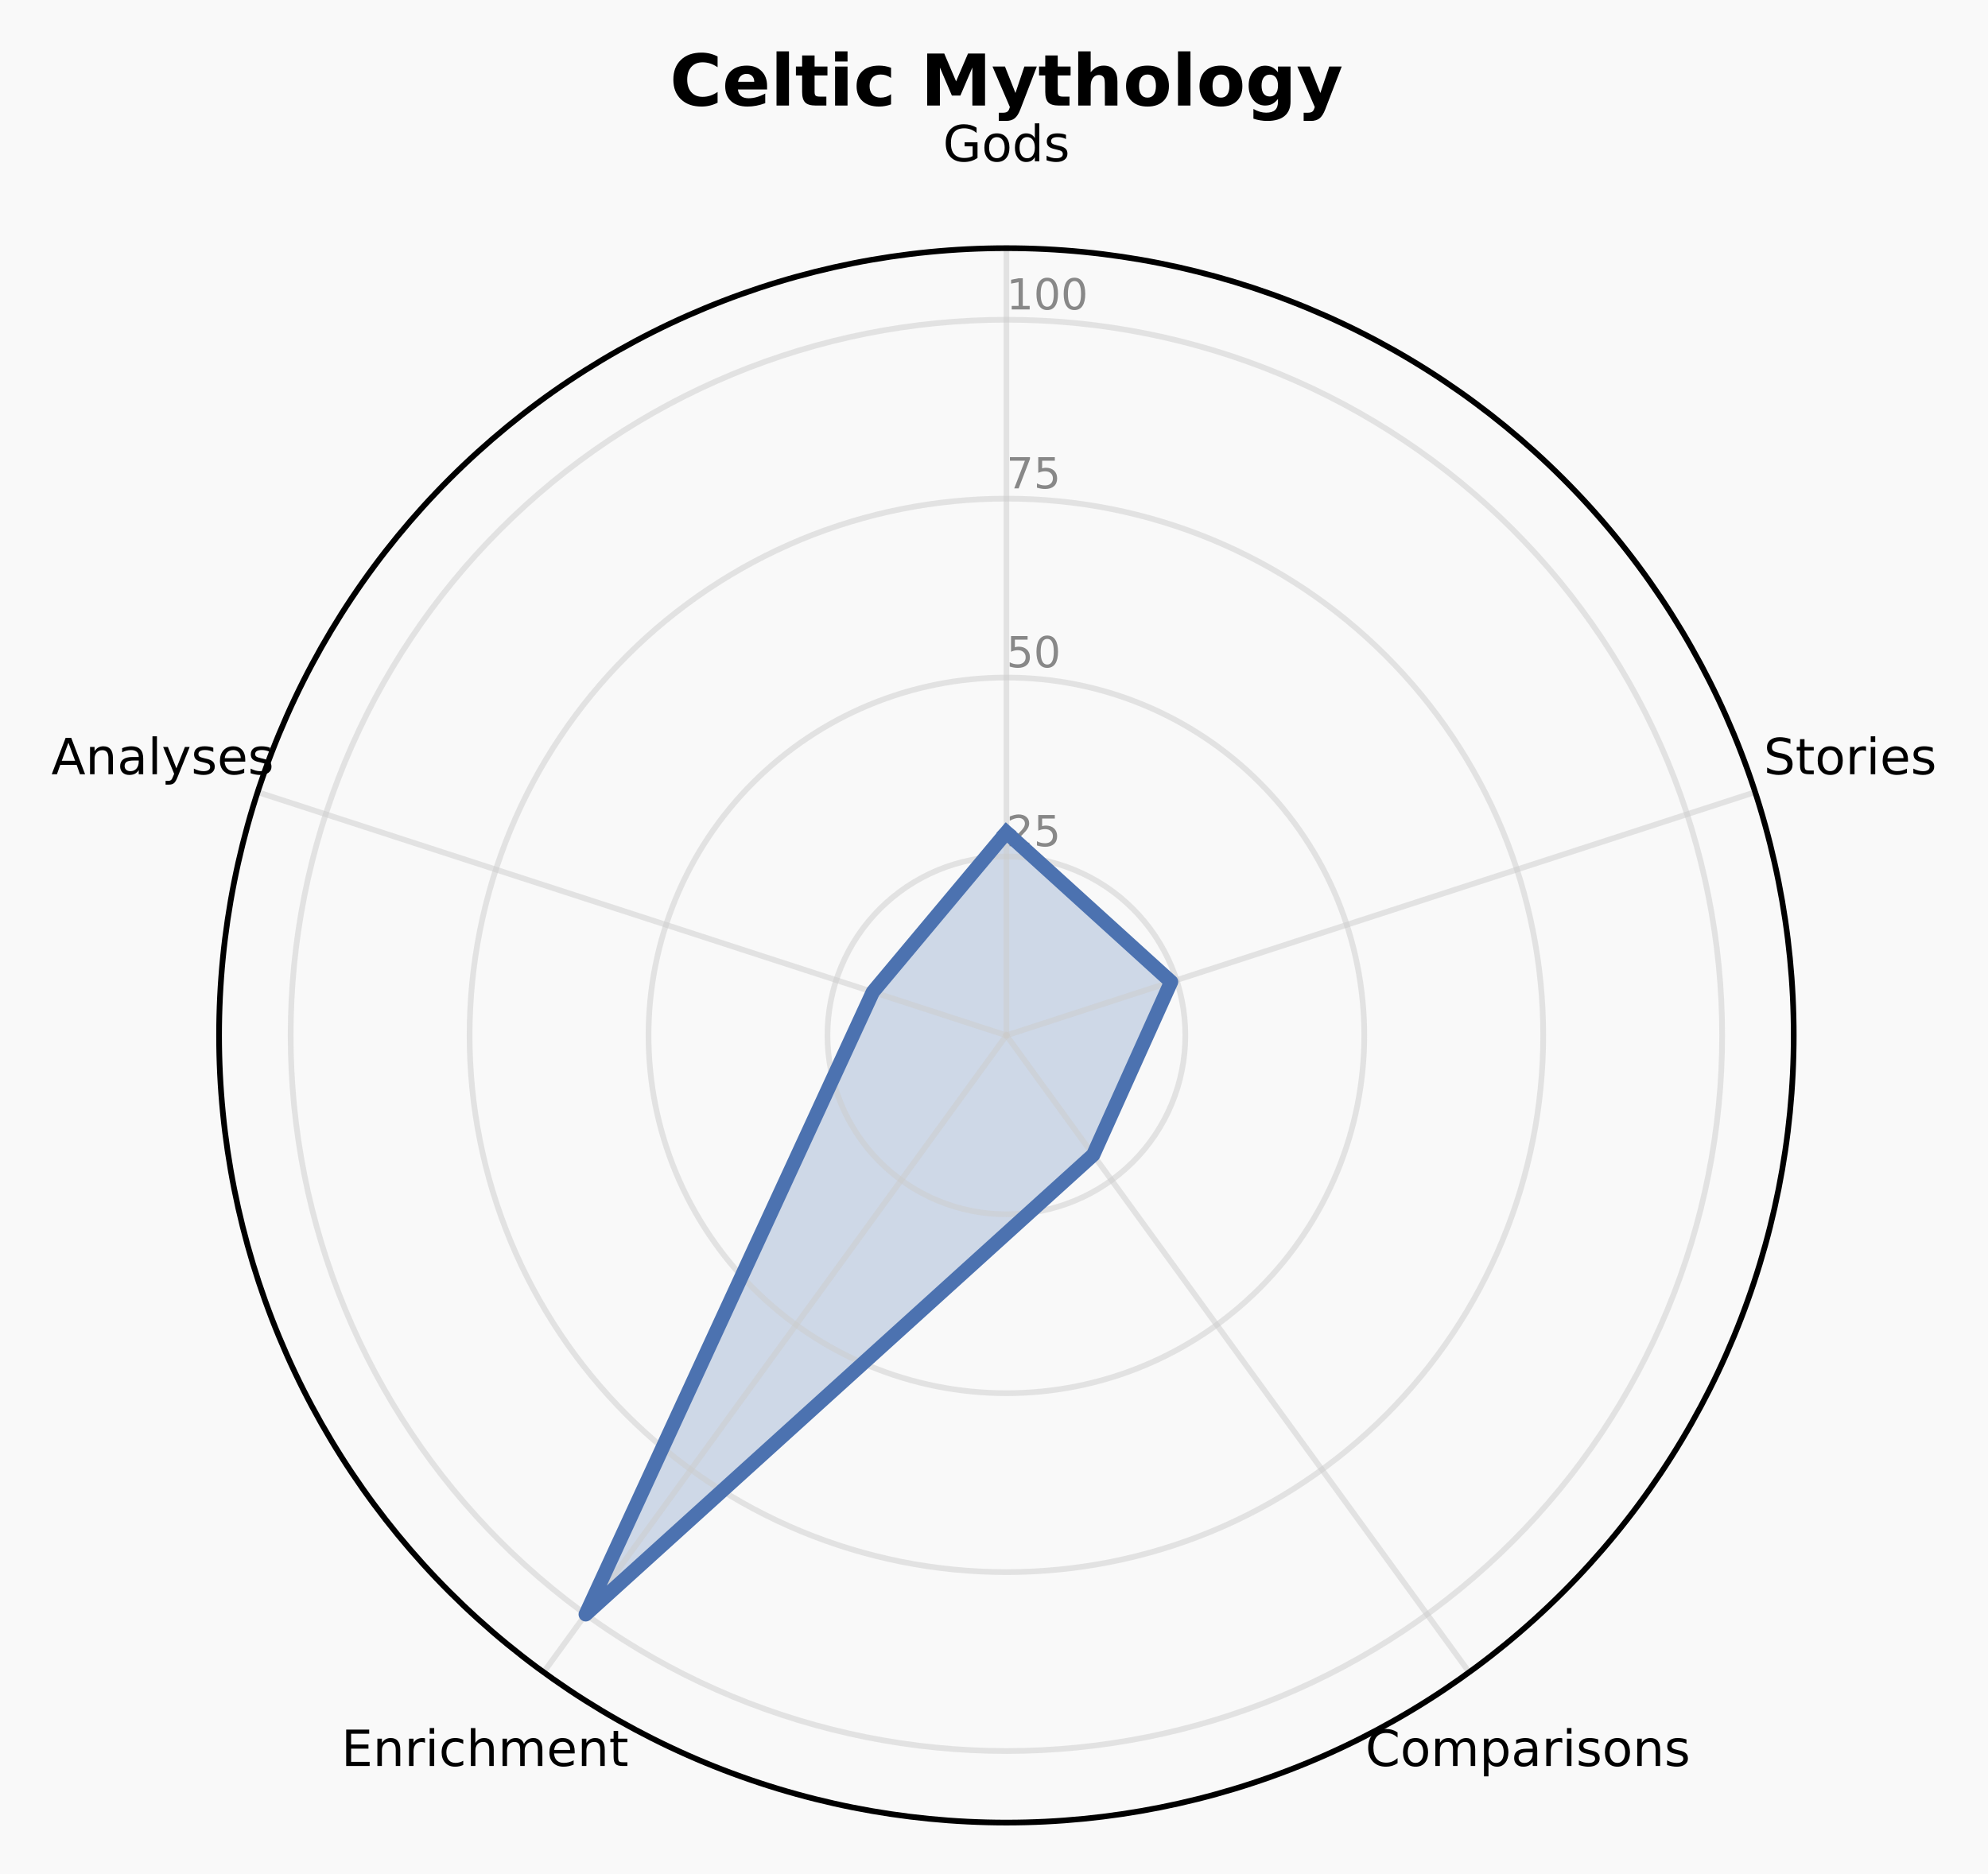
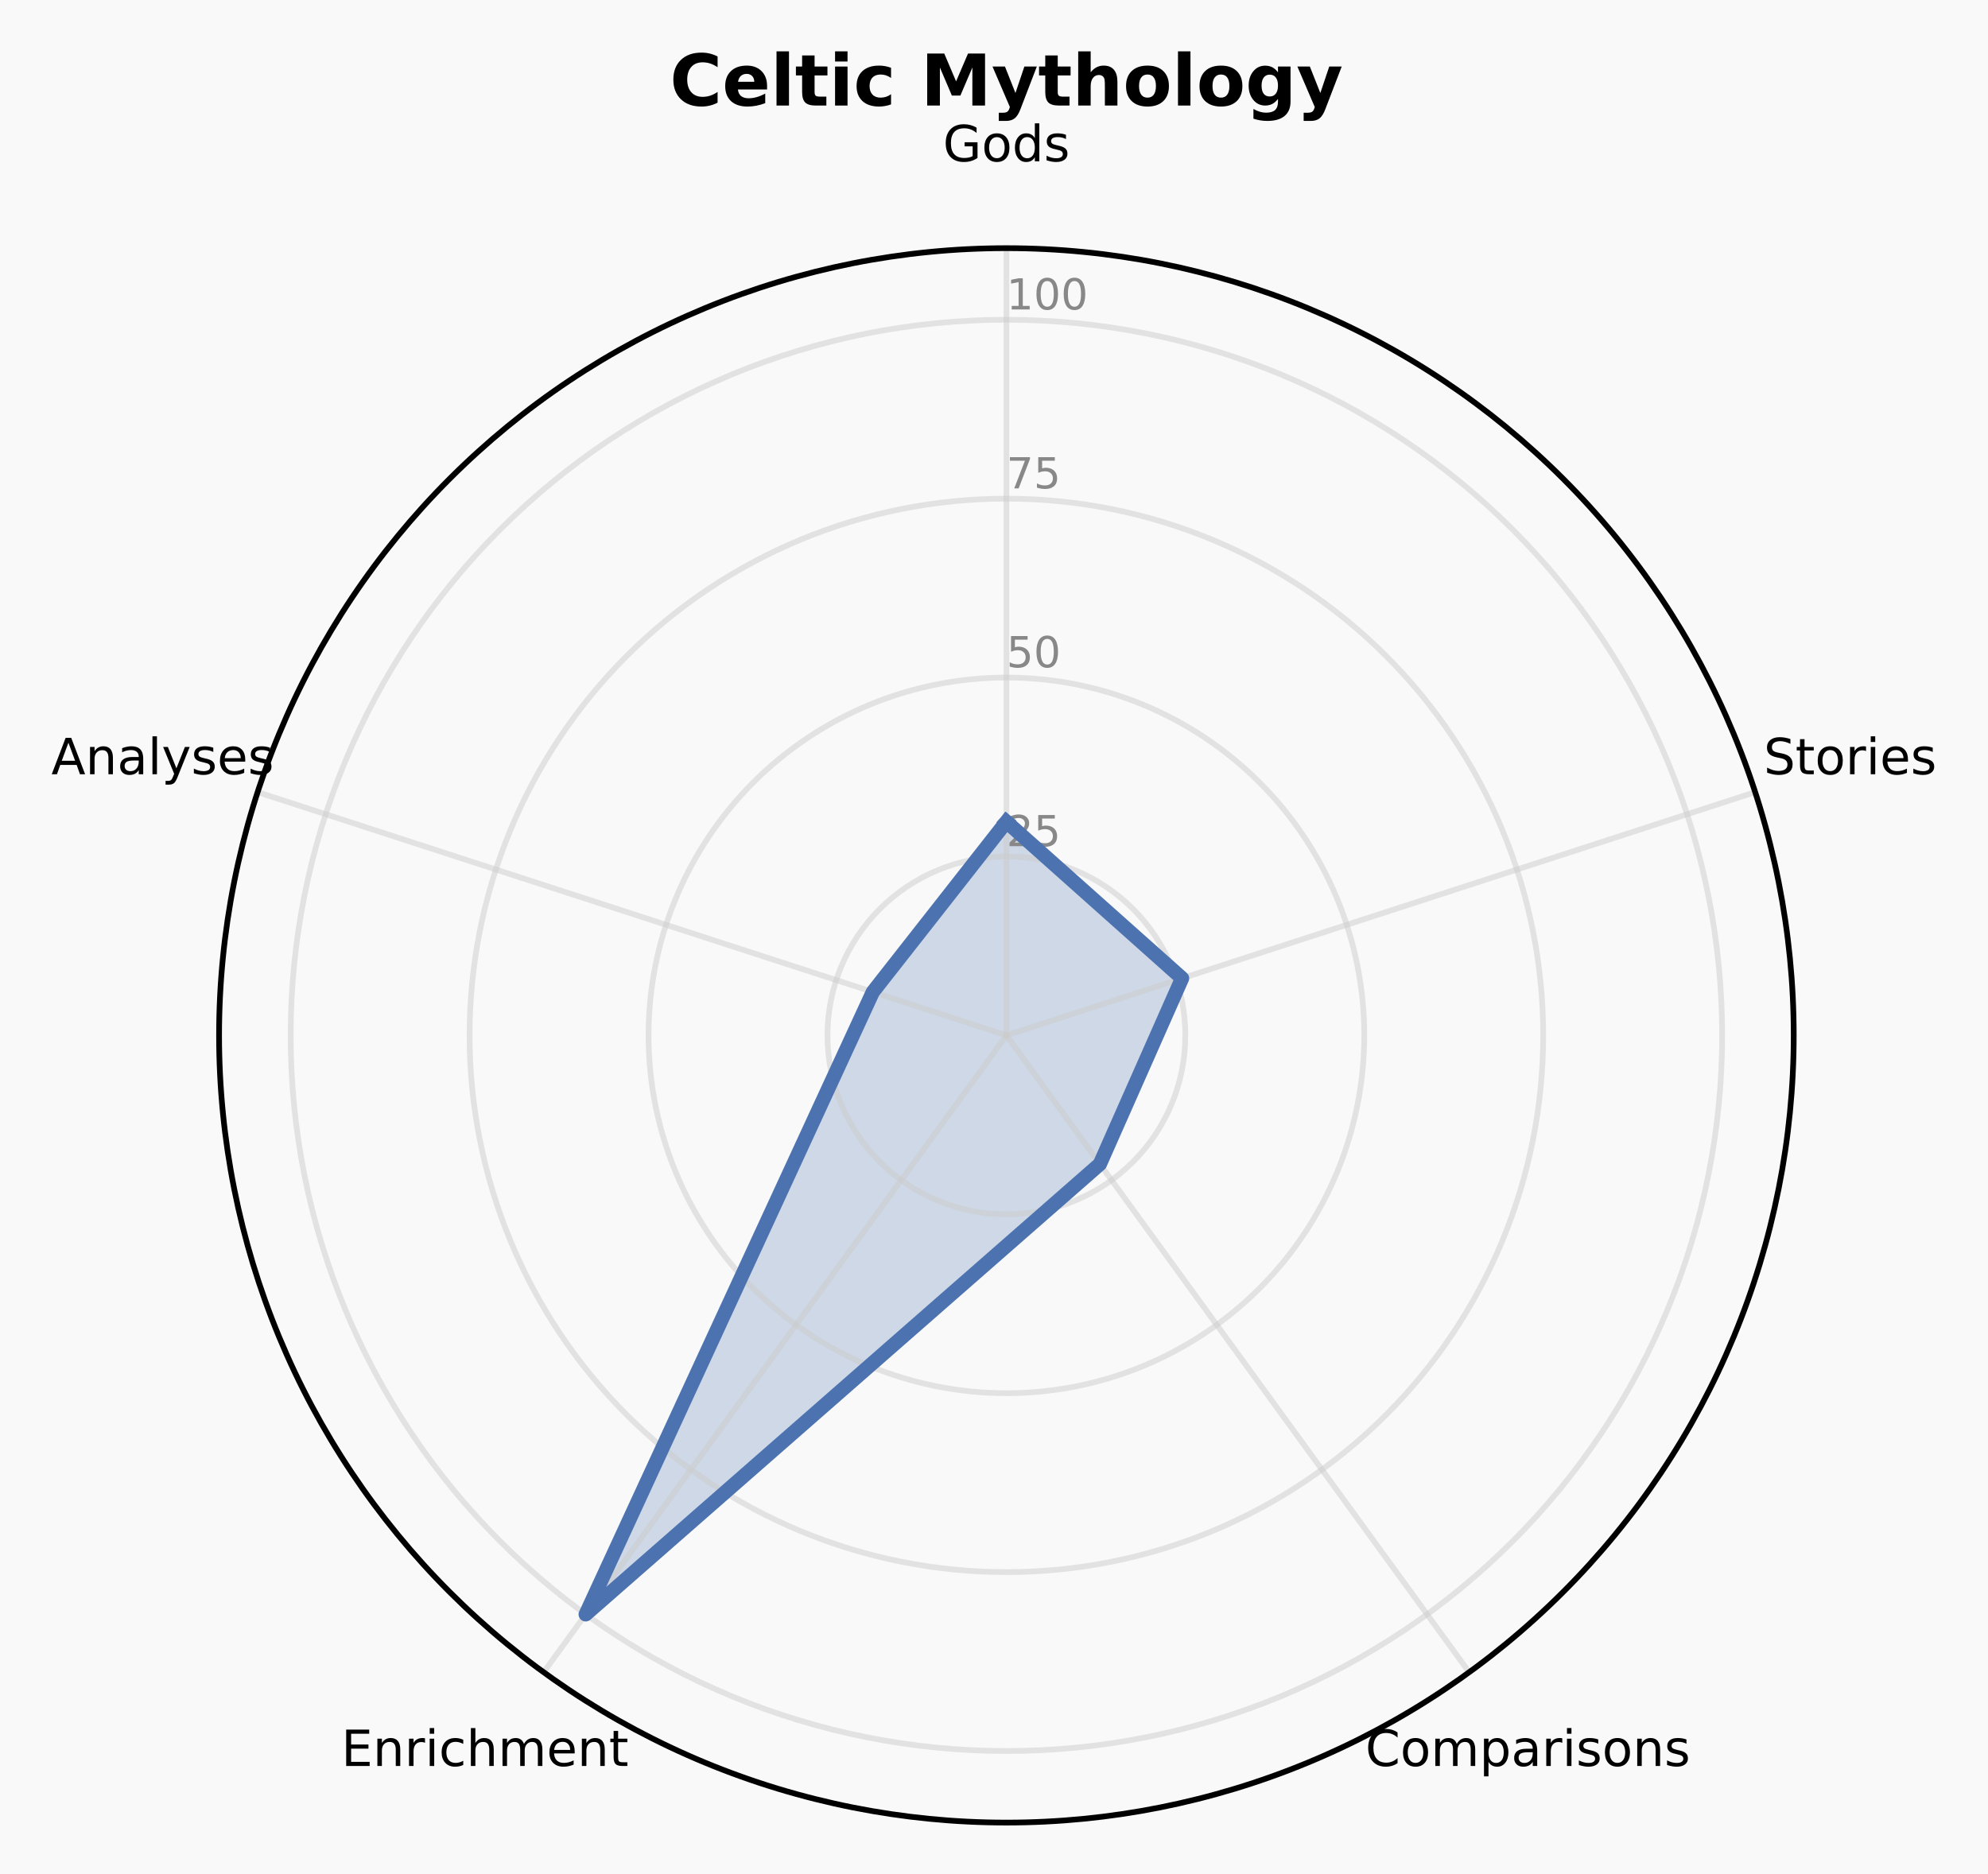
<svg xmlns="http://www.w3.org/2000/svg" xmlns:xlink="http://www.w3.org/1999/xlink" width="278.709pt" height="262.758pt" viewBox="0 0 278.709 262.758" version="1.1">
  <defs>
    <style type="text/css">*{stroke-linejoin: round; stroke-linecap: butt}</style>
  </defs>
  <g id="figure_1">
    <g id="patch_1">
      <path d="M 0 262.758  L 278.709 262.758  L 278.709 0  L 0 0  z " style="fill: #f9f9f9" />
    </g>
    <g id="axes_1">
      <g id="patch_2">
        <path d="M 251.473 145.178  C 251.473 130.683 248.618 116.329 243.071 102.938  C 237.524 89.546 229.393 77.377 219.143 67.128  C 208.894 56.878 196.725 48.748 183.334 43.201  C 169.942 37.654 155.588 34.798 141.093 34.798  C 126.598 34.798 112.244 37.654 98.853 43.201  C 85.461 48.748 73.293 56.878 63.043 67.128  C 52.794 77.377 44.663 89.546 39.116 102.938  C 33.569 116.329 30.714 130.683 30.714 145.178  C 30.714 159.673 33.569 174.027 39.116 187.418  C 44.663 200.81 52.794 212.979 63.043 223.228  C 73.293 233.478 85.461 241.609 98.853 247.155  C 112.244 252.702 126.598 255.558 141.093 255.558  C 155.588 255.558 169.942 252.702 183.334 247.155  C 196.725 241.609 208.894 233.478 219.143 223.228  C 229.393 212.979 237.524 200.81 243.071 187.418  C 248.618 174.027 251.473 159.673 251.473 145.178  M 141.093 145.178  C 141.093 145.178 141.093 145.178 141.093 145.178  C 141.093 145.178 141.093 145.178 141.093 145.178  C 141.093 145.178 141.093 145.178 141.093 145.178  C 141.093 145.178 141.093 145.178 141.093 145.178  C 141.093 145.178 141.093 145.178 141.093 145.178  C 141.093 145.178 141.093 145.178 141.093 145.178  C 141.093 145.178 141.093 145.178 141.093 145.178  C 141.093 145.178 141.093 145.178 141.093 145.178  C 141.093 145.178 141.093 145.178 141.093 145.178  C 141.093 145.178 141.093 145.178 141.093 145.178  C 141.093 145.178 141.093 145.178 141.093 145.178  C 141.093 145.178 141.093 145.178 141.093 145.178  C 141.093 145.178 141.093 145.178 141.093 145.178  C 141.093 145.178 141.093 145.178 141.093 145.178  C 141.093 145.178 141.093 145.178 141.093 145.178  C 141.093 145.178 141.093 145.178 141.093 145.178  z " style="fill: #f9f9f9" />
      </g>
      <g id="patch_3">
-         <path d="M 141.093 116.722  L 164.182 137.676  L 153.264 161.93  L 82.112 226.359  L 122.369 139.094  z " clip-path="url(#paa32544753)" style="fill: #4c72b0; opacity: 0.25; stroke: #4c72b0; stroke-linejoin: miter" />
+         <path d="M 141.093 115.224  L 165.721 137.176  L 154.2 163.218  L 82.112 226.359  L 122.369 139.094  z " clip-path="url(#pdf7da9b16b)" style="fill: #4c72b0; opacity: 0.25; stroke: #4c72b0; stroke-linejoin: miter" />
      </g>
      <g id="matplotlib.axis_1">
        <g id="xtick_1">
          <g id="line2d_1">
-             <path d="M 141.093 145.178  L 141.093 34.798  " clip-path="url(#paa32544753)" style="fill: none; stroke: #cccccc; stroke-opacity: 0.5; stroke-width: 0.8; stroke-linecap: square" />
+             <path d="M 141.093 145.178  L 141.093 34.798  " clip-path="url(#pdf7da9b16b)" style="fill: none; stroke: #cccccc; stroke-opacity: 0.5; stroke-width: 0.8; stroke-linecap: square" />
          </g>
          <g id="text_1">
            <g transform="translate(132.1945 22.61707) scale(0.07 -0.07)">
              <defs>
                <path id="DejaVuSans-2a" d="M 3809 666  L 3809 1919  L 2778 1919  L 2778 2438  L 4434 2438  L 4434 434  Q 4069 175 3628 42  Q 3188 -91 2688 -91  Q 1594 -91 976 548  Q 359 1188 359 2328  Q 359 3472 976 4111  Q 1594 4750 2688 4750  Q 3144 4750 3555 4637  Q 3966 4525 4313 4306  L 4313 3634  Q 3963 3931 3569 4081  Q 3175 4231 2741 4231  Q 1884 4231 1454 3753  Q 1025 3275 1025 2328  Q 1025 1384 1454 906  Q 1884 428 2741 428  Q 3075 428 3337 486  Q 3600 544 3809 666  z " transform="scale(0.015625)" />
                <path id="DejaVuSans-52" d="M 1959 3097  Q 1497 3097 1228 2736  Q 959 2375 959 1747  Q 959 1119 1226 758  Q 1494 397 1959 397  Q 2419 397 2687 759  Q 2956 1122 2956 1747  Q 2956 2369 2687 2733  Q 2419 3097 1959 3097  z M 1959 3584  Q 2709 3584 3137 3096  Q 3566 2609 3566 1747  Q 3566 888 3137 398  Q 2709 -91 1959 -91  Q 1206 -91 779 398  Q 353 888 353 1747  Q 353 2609 779 3096  Q 1206 3584 1959 3584  z " transform="scale(0.015625)" />
                <path id="DejaVuSans-47" d="M 2906 2969  L 2906 4863  L 3481 4863  L 3481 0  L 2906 0  L 2906 525  Q 2725 213 2448 61  Q 2172 -91 1784 -91  Q 1150 -91 751 415  Q 353 922 353 1747  Q 353 2572 751 3078  Q 1150 3584 1784 3584  Q 2172 3584 2448 3432  Q 2725 3281 2906 2969  z M 947 1747  Q 947 1113 1208 752  Q 1469 391 1925 391  Q 2381 391 2643 752  Q 2906 1113 2906 1747  Q 2906 2381 2643 2742  Q 2381 3103 1925 3103  Q 1469 3103 1208 2742  Q 947 2381 947 1747  z " transform="scale(0.015625)" />
                <path id="DejaVuSans-56" d="M 2834 3397  L 2834 2853  Q 2591 2978 2328 3040  Q 2066 3103 1784 3103  Q 1356 3103 1142 2972  Q 928 2841 928 2578  Q 928 2378 1081 2264  Q 1234 2150 1697 2047  L 1894 2003  Q 2506 1872 2764 1633  Q 3022 1394 3022 966  Q 3022 478 2636 193  Q 2250 -91 1575 -91  Q 1294 -91 989 -36  Q 684 19 347 128  L 347 722  Q 666 556 975 473  Q 1284 391 1588 391  Q 1994 391 2212 530  Q 2431 669 2431 922  Q 2431 1156 2273 1281  Q 2116 1406 1581 1522  L 1381 1569  Q 847 1681 609 1914  Q 372 2147 372 2553  Q 372 3047 722 3315  Q 1072 3584 1716 3584  Q 2034 3584 2315 3537  Q 2597 3491 2834 3397  z " transform="scale(0.015625)" />
              </defs>
              <use xlink:href="#DejaVuSans-2a" />
              <use xlink:href="#DejaVuSans-52" transform="translate(77.48438 0)" />
              <use xlink:href="#DejaVuSans-47" transform="translate(138.6719 0)" />
              <use xlink:href="#DejaVuSans-56" transform="translate(202.1562 0)" />
            </g>
          </g>
        </g>
        <g id="xtick_2">
          <g id="line2d_2">
-             <path d="M 141.093 145.178  L 246.07 111.069  " clip-path="url(#paa32544753)" style="fill: none; stroke: #cccccc; stroke-opacity: 0.5; stroke-width: 0.8; stroke-linecap: square" />
+             <path d="M 141.093 145.178  L 246.07 111.069  " clip-path="url(#pdf7da9b16b)" style="fill: none; stroke: #cccccc; stroke-opacity: 0.5; stroke-width: 0.8; stroke-linecap: square" />
          </g>
          <g id="text_2">
            <g transform="translate(247.2616 108.5613) scale(0.07 -0.07)">
              <defs>
                <path id="DejaVuSans-36" d="M 3425 4513  L 3425 3897  Q 3066 4069 2747 4153  Q 2428 4238 2131 4238  Q 1616 4238 1336 4038  Q 1056 3838 1056 3469  Q 1056 3159 1242 3001  Q 1428 2844 1947 2747  L 2328 2669  Q 3034 2534 3370 2195  Q 3706 1856 3706 1288  Q 3706 609 3251 259  Q 2797 -91 1919 -91  Q 1588 -91 1214 -16  Q 841 59 441 206  L 441 856  Q 825 641 1194 531  Q 1563 422 1919 422  Q 2459 422 2753 634  Q 3047 847 3047 1241  Q 3047 1584 2836 1778  Q 2625 1972 2144 2069  L 1759 2144  Q 1053 2284 737 2584  Q 422 2884 422 3419  Q 422 4038 858 4394  Q 1294 4750 2059 4750  Q 2388 4750 2728 4690  Q 3069 4631 3425 4513  z " transform="scale(0.015625)" />
                <path id="DejaVuSans-57" d="M 1172 4494  L 1172 3500  L 2356 3500  L 2356 3053  L 1172 3053  L 1172 1153  Q 1172 725 1289 603  Q 1406 481 1766 481  L 2356 481  L 2356 0  L 1766 0  Q 1100 0 847 248  Q 594 497 594 1153  L 594 3053  L 172 3053  L 172 3500  L 594 3500  L 594 4494  L 1172 4494  z " transform="scale(0.015625)" />
                <path id="DejaVuSans-55" d="M 2631 2963  Q 2534 3019 2420 3045  Q 2306 3072 2169 3072  Q 1681 3072 1420 2755  Q 1159 2438 1159 1844  L 1159 0  L 581 0  L 581 3500  L 1159 3500  L 1159 2956  Q 1341 3275 1631 3429  Q 1922 3584 2338 3584  Q 2397 3584 2469 3576  Q 2541 3569 2628 3553  L 2631 2963  z " transform="scale(0.015625)" />
                <path id="DejaVuSans-4c" d="M 603 3500  L 1178 3500  L 1178 0  L 603 0  L 603 3500  z M 603 4863  L 1178 4863  L 1178 4134  L 603 4134  L 603 4863  z " transform="scale(0.015625)" />
                <path id="DejaVuSans-48" d="M 3597 1894  L 3597 1613  L 953 1613  Q 991 1019 1311 708  Q 1631 397 2203 397  Q 2534 397 2845 478  Q 3156 559 3463 722  L 3463 178  Q 3153 47 2828 -22  Q 2503 -91 2169 -91  Q 1331 -91 842 396  Q 353 884 353 1716  Q 353 2575 817 3079  Q 1281 3584 2069 3584  Q 2775 3584 3186 3129  Q 3597 2675 3597 1894  z M 3022 2063  Q 3016 2534 2758 2815  Q 2500 3097 2075 3097  Q 1594 3097 1305 2825  Q 1016 2553 972 2059  L 3022 2063  z " transform="scale(0.015625)" />
              </defs>
              <use xlink:href="#DejaVuSans-36" />
              <use xlink:href="#DejaVuSans-57" transform="translate(63.48438 0)" />
              <use xlink:href="#DejaVuSans-52" transform="translate(102.6875 0)" />
              <use xlink:href="#DejaVuSans-55" transform="translate(163.875 0)" />
              <use xlink:href="#DejaVuSans-4c" transform="translate(204.9844 0)" />
              <use xlink:href="#DejaVuSans-48" transform="translate(232.7656 0)" />
              <use xlink:href="#DejaVuSans-56" transform="translate(294.2969 0)" />
            </g>
          </g>
        </g>
        <g id="xtick_3">
          <g id="line2d_3">
-             <path d="M 141.093 145.178  L 205.973 234.477  " clip-path="url(#paa32544753)" style="fill: none; stroke: #cccccc; stroke-opacity: 0.5; stroke-width: 0.8; stroke-linecap: square" />
+             <path d="M 141.093 145.178  L 205.973 234.477  " clip-path="url(#pdf7da9b16b)" style="fill: none; stroke: #cccccc; stroke-opacity: 0.5; stroke-width: 0.8; stroke-linecap: square" />
          </g>
          <g id="text_3">
            <g transform="translate(191.4228 247.6219) scale(0.07 -0.07)">
              <defs>
                <path id="DejaVuSans-26" d="M 4122 4306  L 4122 3641  Q 3803 3938 3442 4084  Q 3081 4231 2675 4231  Q 1875 4231 1450 3742  Q 1025 3253 1025 2328  Q 1025 1406 1450 917  Q 1875 428 2675 428  Q 3081 428 3442 575  Q 3803 722 4122 1019  L 4122 359  Q 3791 134 3420 21  Q 3050 -91 2638 -91  Q 1578 -91 968 557  Q 359 1206 359 2328  Q 359 3453 968 4101  Q 1578 4750 2638 4750  Q 3056 4750 3426 4639  Q 3797 4528 4122 4306  z " transform="scale(0.015625)" />
                <path id="DejaVuSans-50" d="M 3328 2828  Q 3544 3216 3844 3400  Q 4144 3584 4550 3584  Q 5097 3584 5394 3201  Q 5691 2819 5691 2113  L 5691 0  L 5113 0  L 5113 2094  Q 5113 2597 4934 2840  Q 4756 3084 4391 3084  Q 3944 3084 3684 2787  Q 3425 2491 3425 1978  L 3425 0  L 2847 0  L 2847 2094  Q 2847 2600 2669 2842  Q 2491 3084 2119 3084  Q 1678 3084 1418 2786  Q 1159 2488 1159 1978  L 1159 0  L 581 0  L 581 3500  L 1159 3500  L 1159 2956  Q 1356 3278 1631 3431  Q 1906 3584 2284 3584  Q 2666 3584 2933 3390  Q 3200 3197 3328 2828  z " transform="scale(0.015625)" />
                <path id="DejaVuSans-53" d="M 1159 525  L 1159 -1331  L 581 -1331  L 581 3500  L 1159 3500  L 1159 2969  Q 1341 3281 1617 3432  Q 1894 3584 2278 3584  Q 2916 3584 3314 3078  Q 3713 2572 3713 1747  Q 3713 922 3314 415  Q 2916 -91 2278 -91  Q 1894 -91 1617 61  Q 1341 213 1159 525  z M 3116 1747  Q 3116 2381 2855 2742  Q 2594 3103 2138 3103  Q 1681 3103 1420 2742  Q 1159 2381 1159 1747  Q 1159 1113 1420 752  Q 1681 391 2138 391  Q 2594 391 2855 752  Q 3116 1113 3116 1747  z " transform="scale(0.015625)" />
                <path id="DejaVuSans-44" d="M 2194 1759  Q 1497 1759 1228 1600  Q 959 1441 959 1056  Q 959 750 1161 570  Q 1363 391 1709 391  Q 2188 391 2477 730  Q 2766 1069 2766 1631  L 2766 1759  L 2194 1759  z M 3341 1997  L 3341 0  L 2766 0  L 2766 531  Q 2569 213 2275 61  Q 1981 -91 1556 -91  Q 1019 -91 701 211  Q 384 513 384 1019  Q 384 1609 779 1909  Q 1175 2209 1959 2209  L 2766 2209  L 2766 2266  Q 2766 2663 2505 2880  Q 2244 3097 1772 3097  Q 1472 3097 1187 3025  Q 903 2953 641 2809  L 641 3341  Q 956 3463 1253 3523  Q 1550 3584 1831 3584  Q 2591 3584 2966 3190  Q 3341 2797 3341 1997  z " transform="scale(0.015625)" />
                <path id="DejaVuSans-51" d="M 3513 2113  L 3513 0  L 2938 0  L 2938 2094  Q 2938 2591 2744 2837  Q 2550 3084 2163 3084  Q 1697 3084 1428 2787  Q 1159 2491 1159 1978  L 1159 0  L 581 0  L 581 3500  L 1159 3500  L 1159 2956  Q 1366 3272 1645 3428  Q 1925 3584 2291 3584  Q 2894 3584 3203 3211  Q 3513 2838 3513 2113  z " transform="scale(0.015625)" />
              </defs>
              <use xlink:href="#DejaVuSans-26" />
              <use xlink:href="#DejaVuSans-52" transform="translate(69.82812 0)" />
              <use xlink:href="#DejaVuSans-50" transform="translate(131.0156 0)" />
              <use xlink:href="#DejaVuSans-53" transform="translate(228.4219 0)" />
              <use xlink:href="#DejaVuSans-44" transform="translate(291.9062 0)" />
              <use xlink:href="#DejaVuSans-55" transform="translate(353.1875 0)" />
              <use xlink:href="#DejaVuSans-4c" transform="translate(394.2969 0)" />
              <use xlink:href="#DejaVuSans-56" transform="translate(422.0781 0)" />
              <use xlink:href="#DejaVuSans-52" transform="translate(474.1719 0)" />
              <use xlink:href="#DejaVuSans-51" transform="translate(535.3594 0)" />
              <use xlink:href="#DejaVuSans-56" transform="translate(598.7344 0)" />
            </g>
          </g>
        </g>
        <g id="xtick_4">
          <g id="line2d_4">
-             <path d="M 141.093 145.178  L 76.214 234.477  " clip-path="url(#paa32544753)" style="fill: none; stroke: #cccccc; stroke-opacity: 0.5; stroke-width: 0.8; stroke-linecap: square" />
+             <path d="M 141.093 145.178  L 76.214 234.477  " clip-path="url(#pdf7da9b16b)" style="fill: none; stroke: #cccccc; stroke-opacity: 0.5; stroke-width: 0.8; stroke-linecap: square" />
          </g>
          <g id="text_4">
            <g transform="translate(47.8483 247.6219) scale(0.07 -0.07)">
              <defs>
                <path id="DejaVuSans-28" d="M 628 4666  L 3578 4666  L 3578 4134  L 1259 4134  L 1259 2753  L 3481 2753  L 3481 2222  L 1259 2222  L 1259 531  L 3634 531  L 3634 0  L 628 0  L 628 4666  z " transform="scale(0.015625)" />
                <path id="DejaVuSans-46" d="M 3122 3366  L 3122 2828  Q 2878 2963 2633 3030  Q 2388 3097 2138 3097  Q 1578 3097 1268 2742  Q 959 2388 959 1747  Q 959 1106 1268 751  Q 1578 397 2138 397  Q 2388 397 2633 464  Q 2878 531 3122 666  L 3122 134  Q 2881 22 2623 -34  Q 2366 -91 2075 -91  Q 1284 -91 818 406  Q 353 903 353 1747  Q 353 2603 823 3093  Q 1294 3584 2113 3584  Q 2378 3584 2631 3529  Q 2884 3475 3122 3366  z " transform="scale(0.015625)" />
                <path id="DejaVuSans-4b" d="M 3513 2113  L 3513 0  L 2938 0  L 2938 2094  Q 2938 2591 2744 2837  Q 2550 3084 2163 3084  Q 1697 3084 1428 2787  Q 1159 2491 1159 1978  L 1159 0  L 581 0  L 581 4863  L 1159 4863  L 1159 2956  Q 1366 3272 1645 3428  Q 1925 3584 2291 3584  Q 2894 3584 3203 3211  Q 3513 2838 3513 2113  z " transform="scale(0.015625)" />
              </defs>
              <use xlink:href="#DejaVuSans-28" />
              <use xlink:href="#DejaVuSans-51" transform="translate(63.1875 0)" />
              <use xlink:href="#DejaVuSans-55" transform="translate(126.5625 0)" />
              <use xlink:href="#DejaVuSans-4c" transform="translate(167.6719 0)" />
              <use xlink:href="#DejaVuSans-46" transform="translate(195.4531 0)" />
              <use xlink:href="#DejaVuSans-4b" transform="translate(250.4375 0)" />
              <use xlink:href="#DejaVuSans-50" transform="translate(313.8125 0)" />
              <use xlink:href="#DejaVuSans-48" transform="translate(411.2188 0)" />
              <use xlink:href="#DejaVuSans-51" transform="translate(472.75 0)" />
              <use xlink:href="#DejaVuSans-57" transform="translate(536.125 0)" />
            </g>
          </g>
        </g>
        <g id="xtick_5">
          <g id="line2d_5">
-             <path d="M 141.093 145.178  L 36.116 111.069  " clip-path="url(#paa32544753)" style="fill: none; stroke: #cccccc; stroke-opacity: 0.5; stroke-width: 0.8; stroke-linecap: square" />
+             <path d="M 141.093 145.178  L 36.116 111.069  " clip-path="url(#pdf7da9b16b)" style="fill: none; stroke: #cccccc; stroke-opacity: 0.5; stroke-width: 0.8; stroke-linecap: square" />
          </g>
          <g id="text_5">
            <g transform="translate(7.2 108.5613) scale(0.07 -0.07)">
              <defs>
                <path id="DejaVuSans-24" d="M 2188 4044  L 1331 1722  L 3047 1722  L 2188 4044  z M 1831 4666  L 2547 4666  L 4325 0  L 3669 0  L 3244 1197  L 1141 1197  L 716 0  L 50 0  L 1831 4666  z " transform="scale(0.015625)" />
                <path id="DejaVuSans-4f" d="M 603 4863  L 1178 4863  L 1178 0  L 603 0  L 603 4863  z " transform="scale(0.015625)" />
                <path id="DejaVuSans-5c" d="M 2059 -325  Q 1816 -950 1584 -1140  Q 1353 -1331 966 -1331  L 506 -1331  L 506 -850  L 844 -850  Q 1081 -850 1212 -737  Q 1344 -625 1503 -206  L 1606 56  L 191 3500  L 800 3500  L 1894 763  L 2988 3500  L 3597 3500  L 2059 -325  z " transform="scale(0.015625)" />
              </defs>
              <use xlink:href="#DejaVuSans-24" />
              <use xlink:href="#DejaVuSans-51" transform="translate(68.40625 0)" />
              <use xlink:href="#DejaVuSans-44" transform="translate(131.7812 0)" />
              <use xlink:href="#DejaVuSans-4f" transform="translate(193.0625 0)" />
              <use xlink:href="#DejaVuSans-5c" transform="translate(220.8438 0)" />
              <use xlink:href="#DejaVuSans-56" transform="translate(280.0312 0)" />
              <use xlink:href="#DejaVuSans-48" transform="translate(332.125 0)" />
              <use xlink:href="#DejaVuSans-56" transform="translate(393.6562 0)" />
            </g>
          </g>
        </g>
      </g>
      <g id="matplotlib.axis_2">
        <g id="ytick_1">
          <g id="line2d_6">
-             <path d="M 141.093 120.092  C 144.388 120.092 147.65 120.741 150.693 122.001  C 153.737 123.262 156.503 125.11 158.832 127.439  C 161.161 129.769 163.009 132.534 164.27 135.578  C 165.531 138.621 166.18 141.884 166.18 145.178  C 166.18 148.472 165.531 151.735 164.27 154.778  C 163.009 157.822 161.161 160.587 158.832 162.917  C 156.503 165.246 153.737 167.094 150.693 168.355  C 147.65 169.615 144.388 170.264 141.093 170.264  C 137.799 170.264 134.537 169.615 131.493 168.355  C 128.45 167.094 125.684 165.246 123.355 162.917  C 121.025 160.587 119.177 157.822 117.917 154.778  C 116.656 151.735 116.007 148.472 116.007 145.178  C 116.007 141.884 116.656 138.621 117.917 135.578  C 119.177 132.534 121.025 129.769 123.355 127.439  C 125.684 125.11 128.45 123.262 131.493 122.001  C 134.537 120.741 137.799 120.092 141.093 120.092  " clip-path="url(#paa32544753)" style="fill: none; stroke: #cccccc; stroke-opacity: 0.5; stroke-width: 0.8; stroke-linecap: square" />
+             <path d="M 141.093 120.092  C 144.388 120.092 147.65 120.741 150.693 122.001  C 153.737 123.262 156.503 125.11 158.832 127.439  C 161.161 129.769 163.009 132.534 164.27 135.578  C 165.531 138.621 166.18 141.884 166.18 145.178  C 166.18 148.472 165.531 151.735 164.27 154.778  C 163.009 157.822 161.161 160.587 158.832 162.917  C 156.503 165.246 153.737 167.094 150.693 168.355  C 147.65 169.615 144.388 170.264 141.093 170.264  C 137.799 170.264 134.537 169.615 131.493 168.355  C 128.45 167.094 125.684 165.246 123.355 162.917  C 121.025 160.587 119.177 157.822 117.917 154.778  C 116.656 151.735 116.007 148.472 116.007 145.178  C 116.007 141.884 116.656 138.621 117.917 135.578  C 119.177 132.534 121.025 129.769 123.355 127.439  C 125.684 125.11 128.45 123.262 131.493 122.001  C 134.537 120.741 137.799 120.092 141.093 120.092  " clip-path="url(#pdf7da9b16b)" style="fill: none; stroke: #cccccc; stroke-opacity: 0.5; stroke-width: 0.8; stroke-linecap: square" />
          </g>
          <g id="text_6">
            <g style="fill: #888888" transform="translate(141.0933 118.6504) scale(0.06 -0.06)">
              <defs>
                <path id="DejaVuSans-15" d="M 1228 531  L 3431 531  L 3431 0  L 469 0  L 469 531  Q 828 903 1448 1529  Q 2069 2156 2228 2338  Q 2531 2678 2651 2914  Q 2772 3150 2772 3378  Q 2772 3750 2511 3984  Q 2250 4219 1831 4219  Q 1534 4219 1204 4116  Q 875 4013 500 3803  L 500 4441  Q 881 4594 1212 4672  Q 1544 4750 1819 4750  Q 2544 4750 2975 4387  Q 3406 4025 3406 3419  Q 3406 3131 3298 2873  Q 3191 2616 2906 2266  Q 2828 2175 2409 1742  Q 1991 1309 1228 531  z " transform="scale(0.015625)" />
                <path id="DejaVuSans-18" d="M 691 4666  L 3169 4666  L 3169 4134  L 1269 4134  L 1269 2991  Q 1406 3038 1543 3061  Q 1681 3084 1819 3084  Q 2600 3084 3056 2656  Q 3513 2228 3513 1497  Q 3513 744 3044 326  Q 2575 -91 1722 -91  Q 1428 -91 1123 -41  Q 819 9 494 109  L 494 744  Q 775 591 1075 516  Q 1375 441 1709 441  Q 2250 441 2565 725  Q 2881 1009 2881 1497  Q 2881 1984 2565 2268  Q 2250 2553 1709 2553  Q 1456 2553 1204 2497  Q 953 2441 691 2322  L 691 4666  z " transform="scale(0.015625)" />
              </defs>
              <use xlink:href="#DejaVuSans-15" />
              <use xlink:href="#DejaVuSans-18" transform="translate(63.625 0)" />
            </g>
          </g>
        </g>
        <g id="ytick_2">
          <g id="line2d_7">
-             <path d="M 141.093 95.005  C 147.682 95.005 154.206 96.303 160.293 98.825  C 166.381 101.346 171.912 105.042 176.571 109.701  C 181.229 114.36 184.925 119.891 187.447 125.978  C 189.968 132.065 191.266 138.589 191.266 145.178  C 191.266 151.767 189.968 158.291 187.447 164.378  C 184.925 170.465 181.229 175.997 176.571 180.655  C 171.912 185.314 166.381 189.01 160.293 191.531  C 154.206 194.053 147.682 195.351 141.093 195.351  C 134.505 195.351 127.98 194.053 121.893 191.531  C 115.806 189.01 110.275 185.314 105.616 180.655  C 100.957 175.997 97.261 170.465 94.74 164.378  C 92.219 158.291 90.921 151.767 90.921 145.178  C 90.921 138.589 92.219 132.065 94.74 125.978  C 97.261 119.891 100.957 114.36 105.616 109.701  C 110.275 105.042 115.806 101.346 121.893 98.825  C 127.98 96.303 134.505 95.005 141.093 95.005  " clip-path="url(#paa32544753)" style="fill: none; stroke: #cccccc; stroke-opacity: 0.5; stroke-width: 0.8; stroke-linecap: square" />
+             <path d="M 141.093 95.005  C 147.682 95.005 154.206 96.303 160.293 98.825  C 166.381 101.346 171.912 105.042 176.571 109.701  C 181.229 114.36 184.925 119.891 187.447 125.978  C 189.968 132.065 191.266 138.589 191.266 145.178  C 191.266 151.767 189.968 158.291 187.447 164.378  C 184.925 170.465 181.229 175.997 176.571 180.655  C 171.912 185.314 166.381 189.01 160.293 191.531  C 154.206 194.053 147.682 195.351 141.093 195.351  C 134.505 195.351 127.98 194.053 121.893 191.531  C 115.806 189.01 110.275 185.314 105.616 180.655  C 100.957 175.997 97.261 170.465 94.74 164.378  C 92.219 158.291 90.921 151.767 90.921 145.178  C 90.921 138.589 92.219 132.065 94.74 125.978  C 97.261 119.891 100.957 114.36 105.616 109.701  C 110.275 105.042 115.806 101.346 121.893 98.825  C 127.98 96.303 134.505 95.005 141.093 95.005  " clip-path="url(#pdf7da9b16b)" style="fill: none; stroke: #cccccc; stroke-opacity: 0.5; stroke-width: 0.8; stroke-linecap: square" />
          </g>
          <g id="text_7">
            <g style="fill: #888888" transform="translate(141.0933 93.56408) scale(0.06 -0.06)">
              <defs>
                <path id="DejaVuSans-13" d="M 2034 4250  Q 1547 4250 1301 3770  Q 1056 3291 1056 2328  Q 1056 1369 1301 889  Q 1547 409 2034 409  Q 2525 409 2770 889  Q 3016 1369 3016 2328  Q 3016 3291 2770 3770  Q 2525 4250 2034 4250  z M 2034 4750  Q 2819 4750 3233 4129  Q 3647 3509 3647 2328  Q 3647 1150 3233 529  Q 2819 -91 2034 -91  Q 1250 -91 836 529  Q 422 1150 422 2328  Q 422 3509 836 4129  Q 1250 4750 2034 4750  z " transform="scale(0.015625)" />
              </defs>
              <use xlink:href="#DejaVuSans-18" />
              <use xlink:href="#DejaVuSans-13" transform="translate(63.625 0)" />
            </g>
          </g>
        </g>
        <g id="ytick_3">
          <g id="line2d_8">
-             <path d="M 141.093 69.919  C 150.976 69.919 160.763 71.866 169.894 75.648  C 179.024 79.43 187.321 84.974 194.309 91.962  C 201.298 98.95 206.841 107.247 210.623 116.378  C 214.405 125.508 216.352 135.295 216.352 145.178  C 216.352 155.061 214.405 164.848 210.623 173.978  C 206.841 183.109 201.298 191.406 194.309 198.394  C 187.321 205.382 179.024 210.926 169.894 214.708  C 160.763 218.49 150.976 220.437 141.093 220.437  C 131.21 220.437 121.424 218.49 112.293 214.708  C 103.162 210.926 94.866 205.382 87.877 198.394  C 80.889 191.406 75.345 183.109 71.563 173.978  C 67.781 164.848 65.834 155.061 65.834 145.178  C 65.834 135.295 67.781 125.508 71.563 116.378  C 75.345 107.247 80.889 98.95 87.877 91.962  C 94.866 84.974 103.162 79.43 112.293 75.648  C 121.424 71.866 131.21 69.919 141.093 69.919  " clip-path="url(#paa32544753)" style="fill: none; stroke: #cccccc; stroke-opacity: 0.5; stroke-width: 0.8; stroke-linecap: square" />
+             <path d="M 141.093 69.919  C 150.976 69.919 160.763 71.866 169.894 75.648  C 179.024 79.43 187.321 84.974 194.309 91.962  C 201.298 98.95 206.841 107.247 210.623 116.378  C 214.405 125.508 216.352 135.295 216.352 145.178  C 216.352 155.061 214.405 164.848 210.623 173.978  C 206.841 183.109 201.298 191.406 194.309 198.394  C 187.321 205.382 179.024 210.926 169.894 214.708  C 160.763 218.49 150.976 220.437 141.093 220.437  C 131.21 220.437 121.424 218.49 112.293 214.708  C 103.162 210.926 94.866 205.382 87.877 198.394  C 80.889 191.406 75.345 183.109 71.563 173.978  C 67.781 164.848 65.834 155.061 65.834 145.178  C 65.834 135.295 67.781 125.508 71.563 116.378  C 75.345 107.247 80.889 98.95 87.877 91.962  C 94.866 84.974 103.162 79.43 112.293 75.648  C 121.424 71.866 131.21 69.919 141.093 69.919  " clip-path="url(#pdf7da9b16b)" style="fill: none; stroke: #cccccc; stroke-opacity: 0.5; stroke-width: 0.8; stroke-linecap: square" />
          </g>
          <g id="text_8">
            <g style="fill: #888888" transform="translate(141.0933 68.47781) scale(0.06 -0.06)">
              <defs>
                <path id="DejaVuSans-1a" d="M 525 4666  L 3525 4666  L 3525 4397  L 1831 0  L 1172 0  L 2766 4134  L 525 4134  L 525 4666  z " transform="scale(0.015625)" />
              </defs>
              <use xlink:href="#DejaVuSans-1a" />
              <use xlink:href="#DejaVuSans-18" transform="translate(63.625 0)" />
            </g>
          </g>
        </g>
        <g id="ytick_4">
          <g id="line2d_9">
-             <path d="M 141.093 44.833  C 154.27 44.833 167.32 47.429 179.494 52.471  C 191.668 57.514 202.73 64.906 212.048 74.223  C 221.366 83.541 228.757 94.603 233.8 106.778  C 238.843 118.952 241.438 132.001 241.438 145.178  C 241.438 158.355 238.843 171.404 233.8 183.578  C 228.757 195.753 221.366 206.815 212.048 216.133  C 202.73 225.45 191.668 232.842 179.494 237.885  C 167.32 242.927 154.27 245.523 141.093 245.523  C 127.916 245.523 114.867 242.927 102.693 237.885  C 90.519 232.842 79.456 225.45 70.139 216.133  C 60.821 206.815 53.429 195.753 48.387 183.578  C 43.344 171.404 40.748 158.355 40.748 145.178  C 40.748 132.001 43.344 118.952 48.387 106.778  C 53.429 94.603 60.821 83.541 70.139 74.223  C 79.456 64.906 90.519 57.514 102.693 52.471  C 114.867 47.429 127.916 44.833 141.093 44.833  " clip-path="url(#paa32544753)" style="fill: none; stroke: #cccccc; stroke-opacity: 0.5; stroke-width: 0.8; stroke-linecap: square" />
+             <path d="M 141.093 44.833  C 154.27 44.833 167.32 47.429 179.494 52.471  C 191.668 57.514 202.73 64.906 212.048 74.223  C 221.366 83.541 228.757 94.603 233.8 106.778  C 238.843 118.952 241.438 132.001 241.438 145.178  C 241.438 158.355 238.843 171.404 233.8 183.578  C 228.757 195.753 221.366 206.815 212.048 216.133  C 202.73 225.45 191.668 232.842 179.494 237.885  C 167.32 242.927 154.27 245.523 141.093 245.523  C 127.916 245.523 114.867 242.927 102.693 237.885  C 90.519 232.842 79.456 225.45 70.139 216.133  C 60.821 206.815 53.429 195.753 48.387 183.578  C 43.344 171.404 40.748 158.355 40.748 145.178  C 40.748 132.001 43.344 118.952 48.387 106.778  C 53.429 94.603 60.821 83.541 70.139 74.223  C 79.456 64.906 90.519 57.514 102.693 52.471  C 114.867 47.429 127.916 44.833 141.093 44.833  " clip-path="url(#pdf7da9b16b)" style="fill: none; stroke: #cccccc; stroke-opacity: 0.5; stroke-width: 0.8; stroke-linecap: square" />
          </g>
          <g id="text_9">
            <g style="fill: #888888" transform="translate(141.0933 43.39154) scale(0.06 -0.06)">
              <defs>
                <path id="DejaVuSans-14" d="M 794 531  L 1825 531  L 1825 4091  L 703 3866  L 703 4441  L 1819 4666  L 2450 4666  L 2450 531  L 3481 531  L 3481 0  L 794 0  L 794 531  z " transform="scale(0.015625)" />
              </defs>
              <use xlink:href="#DejaVuSans-14" />
              <use xlink:href="#DejaVuSans-13" transform="translate(63.625 0)" />
              <use xlink:href="#DejaVuSans-13" transform="translate(127.25 0)" />
            </g>
          </g>
        </g>
      </g>
      <g id="line2d_10">
-         <path d="M 141.093 116.722  L 164.182 137.676  L 153.264 161.93  L 82.112 226.359  L 122.369 139.094  L 141.093 116.722  " clip-path="url(#paa32544753)" style="fill: none; stroke: #4c72b0; stroke-width: 2; stroke-linecap: square" />
+         <path d="M 141.093 115.224  L 165.721 137.176  L 154.2 163.218  L 82.112 226.359  L 122.369 139.094  L 141.093 115.224  " clip-path="url(#pdf7da9b16b)" style="fill: none; stroke: #4c72b0; stroke-width: 2; stroke-linecap: square" />
      </g>
      <g id="patch_4">
        <path d="M 141.093 34.798  C 126.598 34.798 112.244 37.654 98.853 43.201  C 85.461 48.748 73.293 56.878 63.043 67.128  C 52.794 77.377 44.663 89.546 39.116 102.938  C 33.569 116.329 30.714 130.683 30.714 145.178  C 30.714 159.673 33.569 174.027 39.116 187.418  C 44.663 200.81 52.794 212.979 63.043 223.228  C 73.293 233.478 85.461 241.609 98.853 247.155  C 112.244 252.702 126.598 255.558 141.093 255.558  C 155.588 255.558 169.942 252.702 183.334 247.155  C 196.725 241.609 208.894 233.478 219.143 223.228  C 229.393 212.979 237.524 200.81 243.071 187.418  C 248.618 174.027 251.473 159.673 251.473 145.178  C 251.473 130.683 248.618 116.329 243.071 102.938  C 237.524 89.546 229.393 77.377 219.143 67.128  C 208.894 56.878 196.725 48.748 183.334 43.201  C 169.942 37.654 155.588 34.798 141.093 34.798  " style="fill: none; stroke: #000000; stroke-width: 0.8; stroke-linejoin: miter; stroke-linecap: square" />
      </g>
      <g id="text_10">
        <g transform="translate(93.90264 14.79844) scale(0.1 -0.1)">
          <defs>
            <path id="DejaVuSans-Bold-26" d="M 4288 256  Q 3956 84 3597 -3  Q 3238 -91 2847 -91  Q 1681 -91 1000 561  Q 319 1213 319 2328  Q 319 3447 1000 4098  Q 1681 4750 2847 4750  Q 3238 4750 3597 4662  Q 3956 4575 4288 4403  L 4288 3438  Q 3953 3666 3628 3772  Q 3303 3878 2944 3878  Q 2300 3878 1931 3465  Q 1563 3053 1563 2328  Q 1563 1606 1931 1193  Q 2300 781 2944 781  Q 3303 781 3628 887  Q 3953 994 4288 1222  L 4288 256  z " transform="scale(0.015625)" />
            <path id="DejaVuSans-Bold-48" d="M 4031 1759  L 4031 1441  L 1416 1441  Q 1456 1047 1700 850  Q 1944 653 2381 653  Q 2734 653 3104 758  Q 3475 863 3866 1075  L 3866 213  Q 3469 63 3072 -14  Q 2675 -91 2278 -91  Q 1328 -91 801 392  Q 275 875 275 1747  Q 275 2603 792 3093  Q 1309 3584 2216 3584  Q 3041 3584 3536 3087  Q 4031 2591 4031 1759  z M 2881 2131  Q 2881 2450 2695 2645  Q 2509 2841 2209 2841  Q 1884 2841 1681 2658  Q 1478 2475 1428 2131  L 2881 2131  z " transform="scale(0.015625)" />
            <path id="DejaVuSans-Bold-4f" d="M 538 4863  L 1656 4863  L 1656 0  L 538 0  L 538 4863  z " transform="scale(0.015625)" />
            <path id="DejaVuSans-Bold-57" d="M 1759 4494  L 1759 3500  L 2913 3500  L 2913 2700  L 1759 2700  L 1759 1216  Q 1759 972 1856 886  Q 1953 800 2241 800  L 2816 800  L 2816 0  L 1856 0  Q 1194 0 917 276  Q 641 553 641 1216  L 641 2700  L 84 2700  L 84 3500  L 641 3500  L 641 4494  L 1759 4494  z " transform="scale(0.015625)" />
            <path id="DejaVuSans-Bold-4c" d="M 538 3500  L 1656 3500  L 1656 0  L 538 0  L 538 3500  z M 538 4863  L 1656 4863  L 1656 3950  L 538 3950  L 538 4863  z " transform="scale(0.015625)" />
            <path id="DejaVuSans-Bold-46" d="M 3366 3391  L 3366 2478  Q 3138 2634 2908 2709  Q 2678 2784 2431 2784  Q 1963 2784 1702 2511  Q 1441 2238 1441 1747  Q 1441 1256 1702 982  Q 1963 709 2431 709  Q 2694 709 2930 787  Q 3166 866 3366 1019  L 3366 103  Q 3103 6 2833 -42  Q 2563 -91 2291 -91  Q 1344 -91 809 395  Q 275 881 275 1747  Q 275 2613 809 3098  Q 1344 3584 2291 3584  Q 2566 3584 2833 3536  Q 3100 3488 3366 3391  z " transform="scale(0.015625)" />
            <path id="DejaVuSans-Bold-3" transform="scale(0.015625)" />
            <path id="DejaVuSans-Bold-30" d="M 588 4666  L 2119 4666  L 3181 2169  L 4250 4666  L 5778 4666  L 5778 0  L 4641 0  L 4641 3413  L 3566 897  L 2803 897  L 1728 3413  L 1728 0  L 588 0  L 588 4666  z " transform="scale(0.015625)" />
            <path id="DejaVuSans-Bold-5c" d="M 78 3500  L 1197 3500  L 2138 1125  L 2938 3500  L 4056 3500  L 2584 -331  Q 2363 -916 2067 -1148  Q 1772 -1381 1288 -1381  L 641 -1381  L 641 -647  L 991 -647  Q 1275 -647 1404 -556  Q 1534 -466 1606 -231  L 1638 -134  L 78 3500  z " transform="scale(0.015625)" />
            <path id="DejaVuSans-Bold-4b" d="M 4056 2131  L 4056 0  L 2931 0  L 2931 347  L 2931 1625  Q 2931 2084 2911 2256  Q 2891 2428 2841 2509  Q 2775 2619 2662 2680  Q 2550 2741 2406 2741  Q 2056 2741 1856 2470  Q 1656 2200 1656 1722  L 1656 0  L 538 0  L 538 4863  L 1656 4863  L 1656 2988  Q 1909 3294 2193 3439  Q 2478 3584 2822 3584  Q 3428 3584 3742 3212  Q 4056 2841 4056 2131  z " transform="scale(0.015625)" />
            <path id="DejaVuSans-Bold-52" d="M 2203 2784  Q 1831 2784 1636 2517  Q 1441 2250 1441 1747  Q 1441 1244 1636 976  Q 1831 709 2203 709  Q 2569 709 2762 976  Q 2956 1244 2956 1747  Q 2956 2250 2762 2517  Q 2569 2784 2203 2784  z M 2203 3584  Q 3106 3584 3614 3096  Q 4122 2609 4122 1747  Q 4122 884 3614 396  Q 3106 -91 2203 -91  Q 1297 -91 786 396  Q 275 884 275 1747  Q 275 2609 786 3096  Q 1297 3584 2203 3584  z " transform="scale(0.015625)" />
            <path id="DejaVuSans-Bold-4a" d="M 2919 594  Q 2688 288 2409 144  Q 2131 0 1766 0  Q 1125 0 706 504  Q 288 1009 288 1791  Q 288 2575 706 3076  Q 1125 3578 1766 3578  Q 2131 3578 2409 3434  Q 2688 3291 2919 2981  L 2919 3500  L 4044 3500  L 4044 353  Q 4044 -491 3511 -936  Q 2978 -1381 1966 -1381  Q 1638 -1381 1331 -1331  Q 1025 -1281 716 -1178  L 716 -306  Q 1009 -475 1290 -558  Q 1572 -641 1856 -641  Q 2406 -641 2662 -400  Q 2919 -159 2919 353  L 2919 594  z M 2181 2772  Q 1834 2772 1640 2515  Q 1447 2259 1447 1791  Q 1447 1309 1634 1061  Q 1822 813 2181 813  Q 2531 813 2725 1069  Q 2919 1325 2919 1791  Q 2919 2259 2725 2515  Q 2531 2772 2181 2772  z " transform="scale(0.015625)" />
          </defs>
          <use xlink:href="#DejaVuSans-Bold-26" />
          <use xlink:href="#DejaVuSans-Bold-48" transform="translate(73.39062 0)" />
          <use xlink:href="#DejaVuSans-Bold-4f" transform="translate(141.2188 0)" />
          <use xlink:href="#DejaVuSans-Bold-57" transform="translate(175.5 0)" />
          <use xlink:href="#DejaVuSans-Bold-4c" transform="translate(223.2969 0)" />
          <use xlink:href="#DejaVuSans-Bold-46" transform="translate(257.5781 0)" />
          <use xlink:href="#DejaVuSans-Bold-3" transform="translate(316.8594 0)" />
          <use xlink:href="#DejaVuSans-Bold-30" transform="translate(351.6719 0)" />
          <use xlink:href="#DejaVuSans-Bold-5c" transform="translate(451.1875 0)" />
          <use xlink:href="#DejaVuSans-Bold-57" transform="translate(516.375 0)" />
          <use xlink:href="#DejaVuSans-Bold-4b" transform="translate(564.1719 0)" />
          <use xlink:href="#DejaVuSans-Bold-52" transform="translate(635.3594 0)" />
          <use xlink:href="#DejaVuSans-Bold-4f" transform="translate(704.0625 0)" />
          <use xlink:href="#DejaVuSans-Bold-52" transform="translate(738.3438 0)" />
          <use xlink:href="#DejaVuSans-Bold-4a" transform="translate(807.0469 0)" />
          <use xlink:href="#DejaVuSans-Bold-5c" transform="translate(878.625 0)" />
        </g>
      </g>
    </g>
  </g>
  <defs>
-     <clipPath id="paa32544753">
+     <clipPath id="pdf7da9b16b">
      <path d="M 251.473 145.178  C 251.473 130.683 248.618 116.329 243.071 102.938  C 237.524 89.546 229.393 77.377 219.143 67.128  C 208.894 56.878 196.725 48.748 183.334 43.201  C 169.942 37.654 155.588 34.798 141.093 34.798  C 126.598 34.798 112.244 37.654 98.853 43.201  C 85.461 48.748 73.293 56.878 63.043 67.128  C 52.794 77.377 44.663 89.546 39.116 102.938  C 33.569 116.329 30.714 130.683 30.714 145.178  C 30.714 159.673 33.569 174.027 39.116 187.418  C 44.663 200.81 52.794 212.979 63.043 223.228  C 73.293 233.478 85.461 241.609 98.853 247.155  C 112.244 252.702 126.598 255.558 141.093 255.558  C 155.588 255.558 169.942 252.702 183.334 247.155  C 196.725 241.609 208.894 233.478 219.143 223.228  C 229.393 212.979 237.524 200.81 243.071 187.418  C 248.618 174.027 251.473 159.673 251.473 145.178  M 141.093 145.178  C 141.093 145.178 141.093 145.178 141.093 145.178  C 141.093 145.178 141.093 145.178 141.093 145.178  C 141.093 145.178 141.093 145.178 141.093 145.178  C 141.093 145.178 141.093 145.178 141.093 145.178  C 141.093 145.178 141.093 145.178 141.093 145.178  C 141.093 145.178 141.093 145.178 141.093 145.178  C 141.093 145.178 141.093 145.178 141.093 145.178  C 141.093 145.178 141.093 145.178 141.093 145.178  C 141.093 145.178 141.093 145.178 141.093 145.178  C 141.093 145.178 141.093 145.178 141.093 145.178  C 141.093 145.178 141.093 145.178 141.093 145.178  C 141.093 145.178 141.093 145.178 141.093 145.178  C 141.093 145.178 141.093 145.178 141.093 145.178  C 141.093 145.178 141.093 145.178 141.093 145.178  C 141.093 145.178 141.093 145.178 141.093 145.178  C 141.093 145.178 141.093 145.178 141.093 145.178  z " />
    </clipPath>
  </defs>
</svg>
